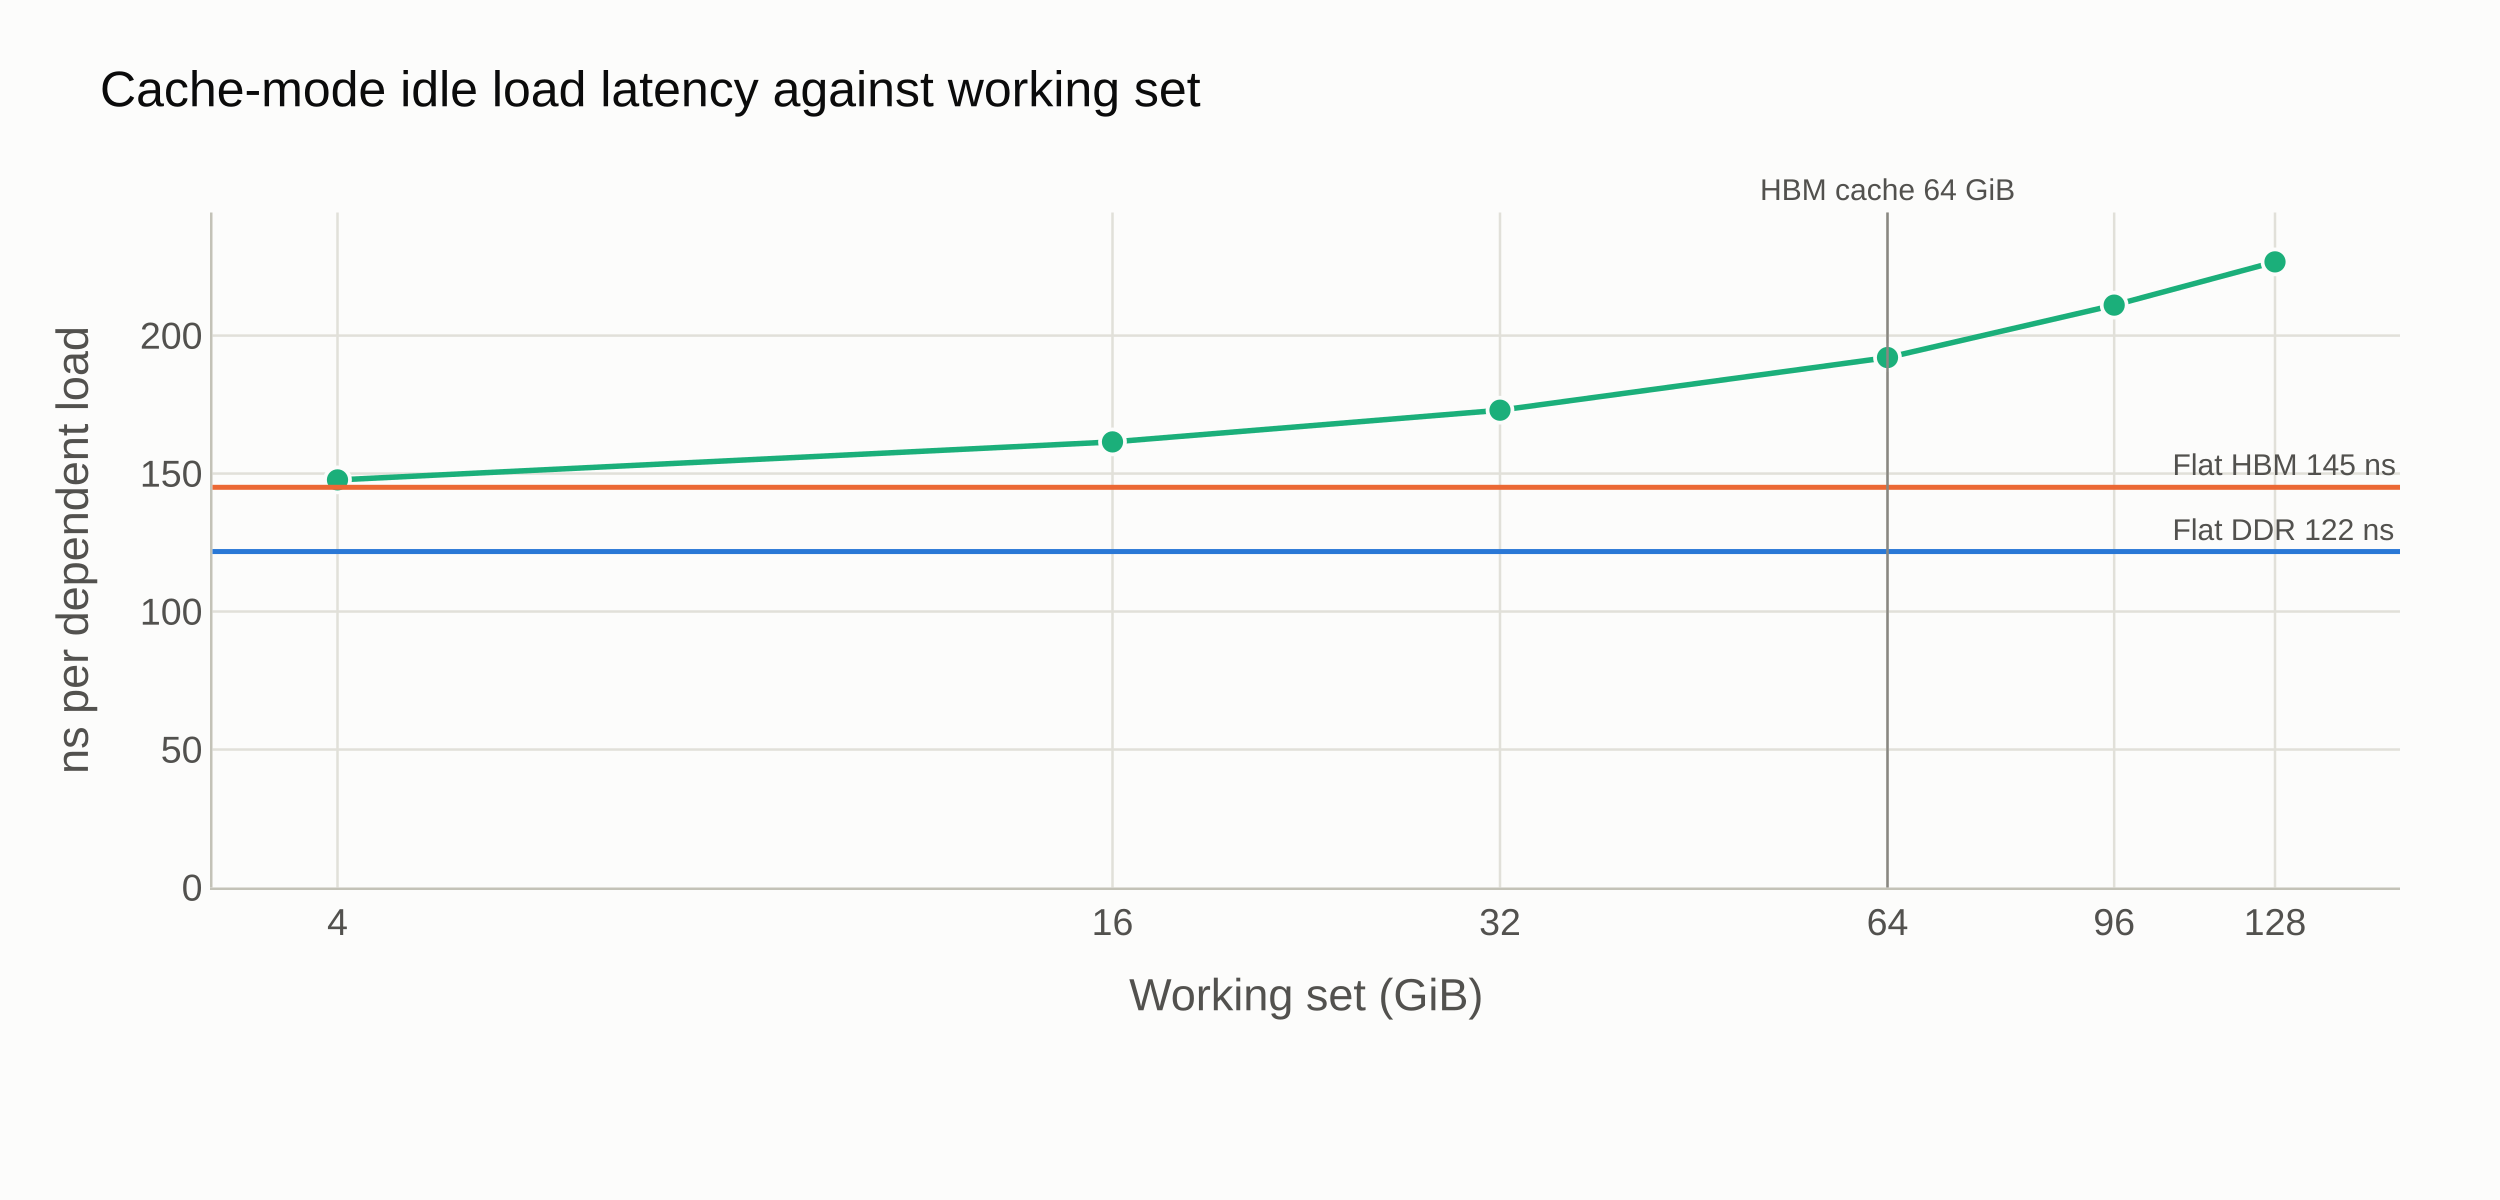
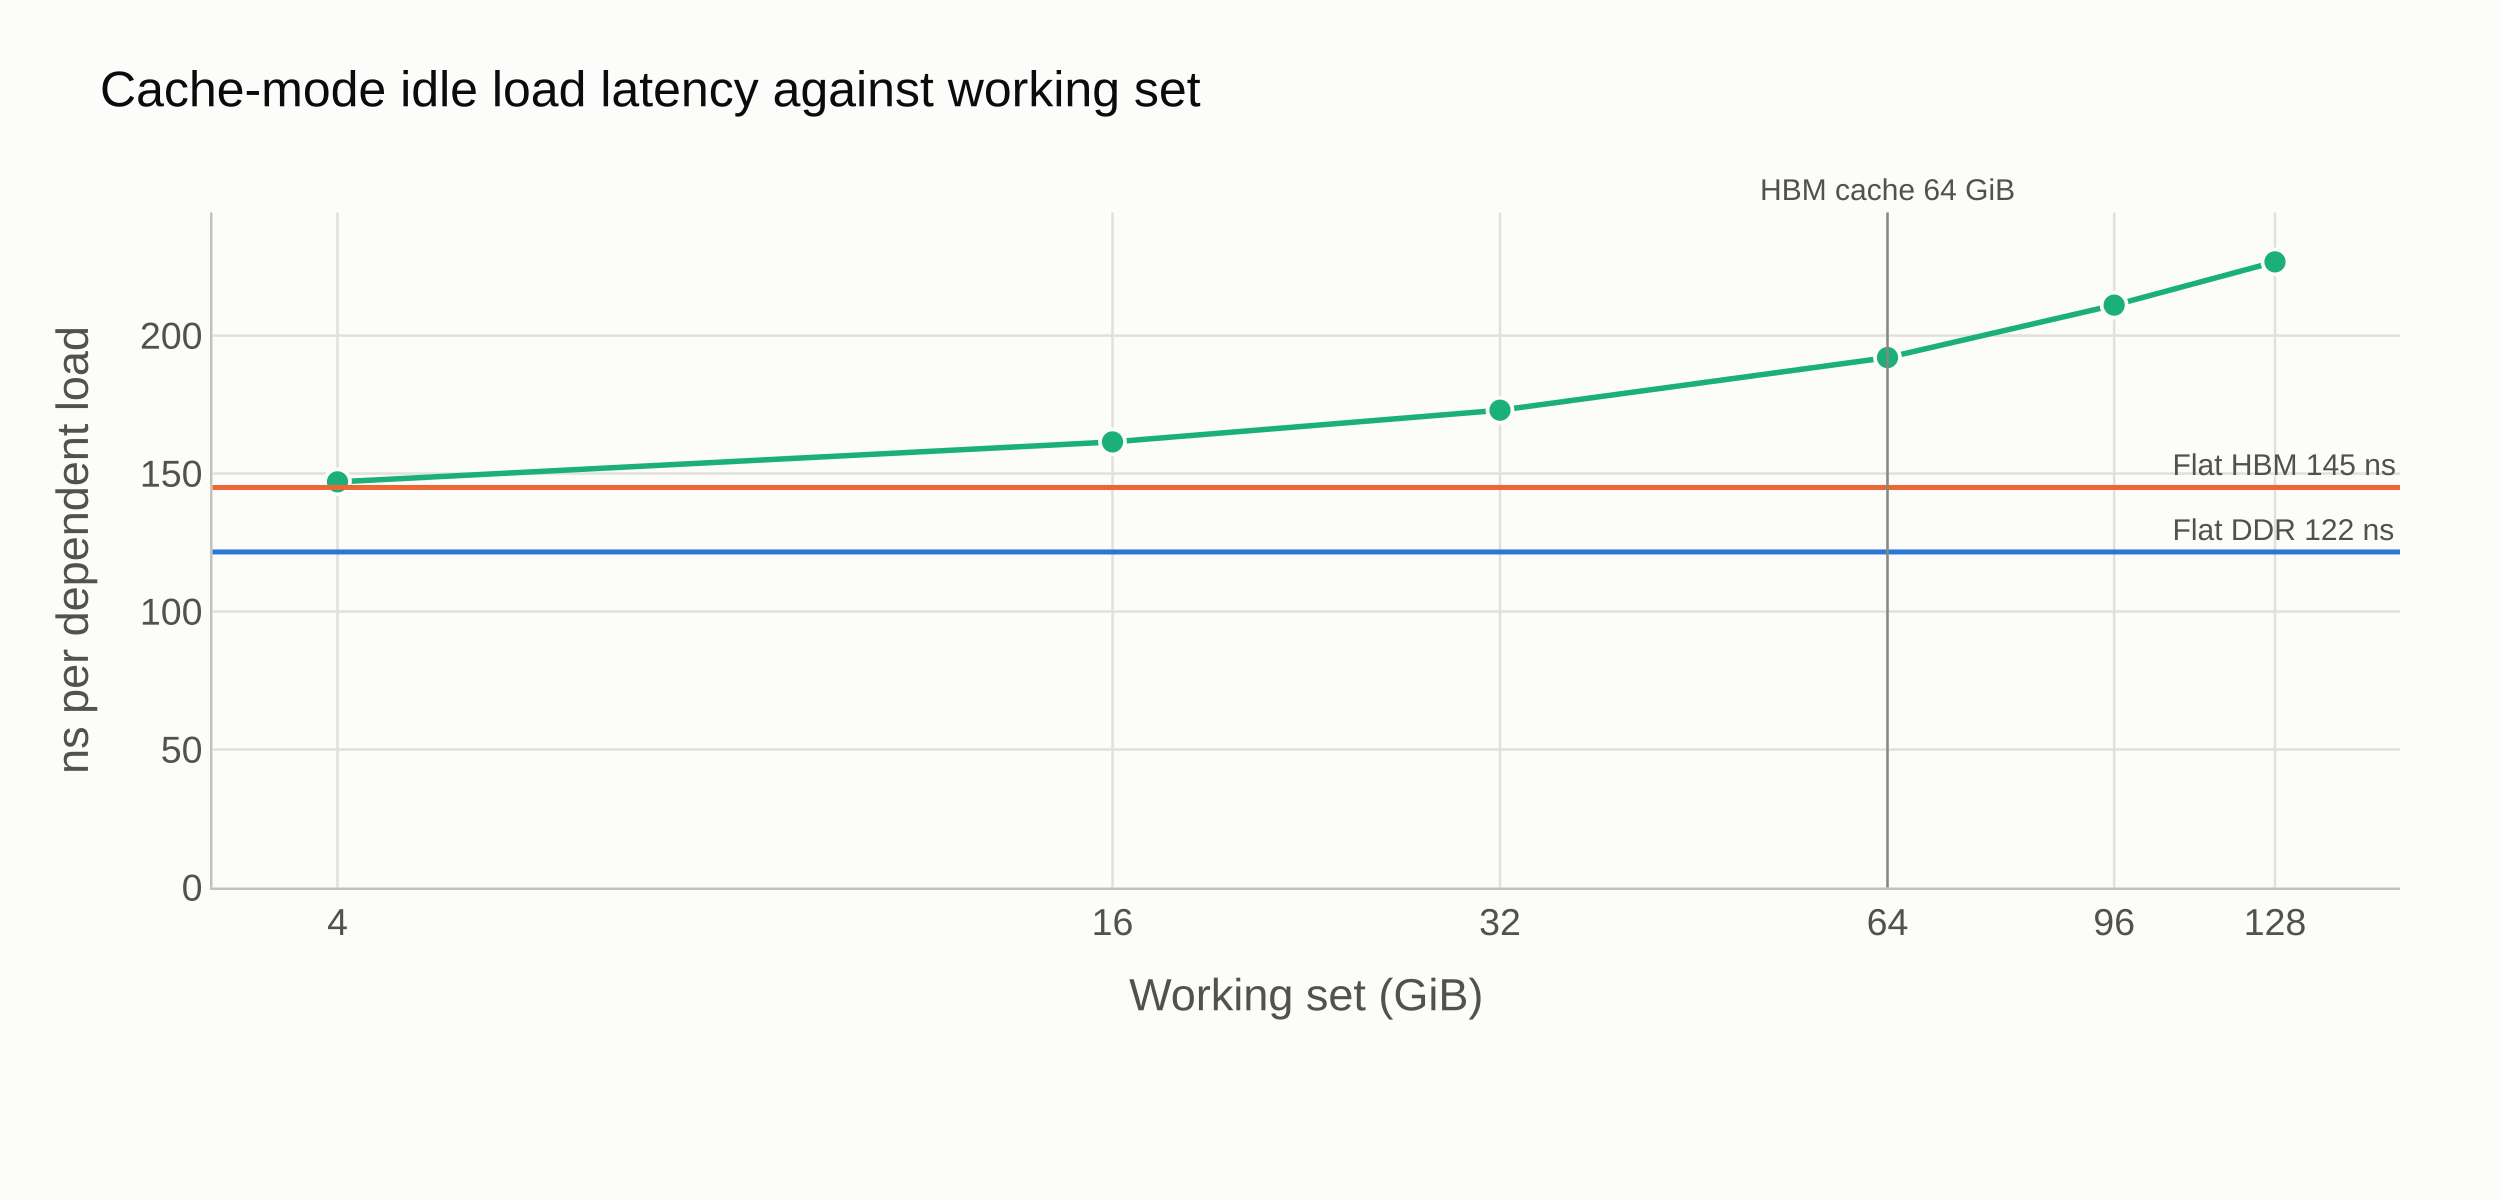
<svg xmlns="http://www.w3.org/2000/svg" class="main-svg" width="1000" height="480" style="" viewBox="0 0 1000 480">
  <rect x="0" y="0" width="1000" height="480" style="fill: rgb(252, 252, 251); fill-opacity: 1;" />
-   <defs id="defs-edd394">
+   <defs id="defs-e82275">
    <g class="clips">
-       <clipPath id="clipedd394xyplot" class="plotclip">
+       <clipPath id="clipe82275xyplot" class="plotclip">
        <rect width="875" height="270" />
      </clipPath>
-       <clipPath class="axesclip" id="clipedd394x">
+       <clipPath class="axesclip" id="clipe82275x">
        <rect x="85" y="0" width="875" height="480" />
      </clipPath>
-       <clipPath class="axesclip" id="clipedd394y">
+       <clipPath class="axesclip" id="clipe82275y">
        <rect x="0" y="85" width="1000" height="270" />
      </clipPath>
-       <clipPath class="axesclip" id="clipedd394xy">
+       <clipPath class="axesclip" id="clipe82275xy">
        <rect x="85" y="85" width="875" height="270" />
      </clipPath>
    </g>
    <g class="gradients" />
    <g class="patterns" />
  </defs>
  <g class="bglayer" />
  <g class="layer-below">
    <g class="imagelayer" />
    <g class="shapelayer" />
  </g>
  <g class="cartesianlayer">
    <g class="subplot xy">
      <g class="layer-subplot">
        <g class="shapelayer" />
        <g class="imagelayer" />
      </g>
      <g class="minor-gridlayer">
        <g class="x" />
        <g class="y" />
      </g>
      <g class="gridlayer">
        <g class="x">
          <path class="xgrid crisp" transform="translate(135,0)" d="M0,85v270" style="stroke: rgb(225, 224, 217); stroke-opacity: 1; stroke-width: 1px;" />
          <path class="xgrid crisp" transform="translate(445,0)" d="M0,85v270" style="stroke: rgb(225, 224, 217); stroke-opacity: 1; stroke-width: 1px;" />
          <path class="xgrid crisp" transform="translate(600,0)" d="M0,85v270" style="stroke: rgb(225, 224, 217); stroke-opacity: 1; stroke-width: 1px;" />
          <path class="xgrid crisp" transform="translate(755,0)" d="M0,85v270" style="stroke: rgb(225, 224, 217); stroke-opacity: 1; stroke-width: 1px;" />
          <path class="xgrid crisp" transform="translate(845.67,0)" d="M0,85v270" style="stroke: rgb(225, 224, 217); stroke-opacity: 1; stroke-width: 1px;" />
          <path class="xgrid crisp" transform="translate(910,0)" d="M0,85v270" style="stroke: rgb(225, 224, 217); stroke-opacity: 1; stroke-width: 1px;" />
        </g>
        <g class="y">
          <path class="ygrid crisp" transform="translate(0,299.81)" d="M85,0h875" style="stroke: rgb(225, 224, 217); stroke-opacity: 1; stroke-width: 1px;" />
          <path class="ygrid crisp" transform="translate(0,244.61)" d="M85,0h875" style="stroke: rgb(225, 224, 217); stroke-opacity: 1; stroke-width: 1px;" />
          <path class="ygrid crisp" transform="translate(0,189.42)" d="M85,0h875" style="stroke: rgb(225, 224, 217); stroke-opacity: 1; stroke-width: 1px;" />
          <path class="ygrid crisp" transform="translate(0,134.23)" d="M85,0h875" style="stroke: rgb(225, 224, 217); stroke-opacity: 1; stroke-width: 1px;" />
        </g>
      </g>
      <g class="zerolinelayer" />
      <g class="layer-between">
        <g class="shapelayer" />
        <g class="imagelayer" />
      </g>
      <path class="xlines-below" />
      <path class="ylines-below" />
      <g class="overlines-below" />
      <g class="xaxislayer-below" />
      <g class="yaxislayer-below" />
      <g class="overaxes-below" />
      <g class="overplot">
-         <g class="xy" transform="translate(85,85)" clip-path="url(#clipedd394xyplot)">
+         <g class="xy" transform="translate(85,85)" clip-path="url(#clipe82275xyplot)">
          <g class="scatterlayer mlayer">
-             <g class="trace scatter trace5c37eb" style="stroke-miterlimit: 2; opacity: 1;">
+             <g class="trace scatter tracebb8146" style="stroke-miterlimit: 2; opacity: 1;">
              <g class="fills" />
              <g class="errorbars" />
              <g class="lines">
-                 <path class="js-line" d="M50,106.96L360,91.76L515,79.08L670,58.02L760.67,37.05L825,19.75" style="vector-effect: none; fill: none; stroke: rgb(27, 175, 122); stroke-opacity: 1; stroke-width: 2.2px; opacity: 1;" />
+                 <path class="js-line" d="M50,107.74L360,91.76L515,79.08L670,58.02L760.67,37.05L825,19.75" style="vector-effect: none; fill: none; stroke: rgb(27, 175, 122); stroke-opacity: 1; stroke-width: 2.2px; opacity: 1;" />
              </g>
              <g class="points">
-                 <path class="point" transform="translate(50,106.96)" d="M5,0A5,5 0 1,1 0,-5A5,5 0 0,1 5,0Z" style="opacity: 1; stroke-width: 1.5px; fill: rgb(27, 175, 122); fill-opacity: 1; stroke: rgb(252, 252, 251); stroke-opacity: 1;" />
+                 <path class="point" transform="translate(50,107.74)" d="M5,0A5,5 0 1,1 0,-5A5,5 0 0,1 5,0Z" style="opacity: 1; stroke-width: 1.5px; fill: rgb(27, 175, 122); fill-opacity: 1; stroke: rgb(252, 252, 251); stroke-opacity: 1;" />
                <path class="point" transform="translate(360,91.76)" d="M5,0A5,5 0 1,1 0,-5A5,5 0 0,1 5,0Z" style="opacity: 1; stroke-width: 1.5px; fill: rgb(27, 175, 122); fill-opacity: 1; stroke: rgb(252, 252, 251); stroke-opacity: 1;" />
                <path class="point" transform="translate(515,79.08)" d="M5,0A5,5 0 1,1 0,-5A5,5 0 0,1 5,0Z" style="opacity: 1; stroke-width: 1.5px; fill: rgb(27, 175, 122); fill-opacity: 1; stroke: rgb(252, 252, 251); stroke-opacity: 1;" />
                <path class="point" transform="translate(670,58.02)" d="M5,0A5,5 0 1,1 0,-5A5,5 0 0,1 5,0Z" style="opacity: 1; stroke-width: 1.5px; fill: rgb(27, 175, 122); fill-opacity: 1; stroke: rgb(252, 252, 251); stroke-opacity: 1;" />
                <path class="point" transform="translate(760.67,37.05)" d="M5,0A5,5 0 1,1 0,-5A5,5 0 0,1 5,0Z" style="opacity: 1; stroke-width: 1.5px; fill: rgb(27, 175, 122); fill-opacity: 1; stroke: rgb(252, 252, 251); stroke-opacity: 1;" />
                <path class="point" transform="translate(825,19.75)" d="M5,0A5,5 0 1,1 0,-5A5,5 0 0,1 5,0Z" style="opacity: 1; stroke-width: 1.5px; fill: rgb(27, 175, 122); fill-opacity: 1; stroke: rgb(252, 252, 251); stroke-opacity: 1;" />
              </g>
              <g class="text" />
            </g>
          </g>
        </g>
      </g>
      <g class="zerolinelayer-above" />
      <path class="xlines-above crisp" d="M84,355.5H960" style="fill: none; stroke-width: 1px; stroke: rgb(195, 194, 183); stroke-opacity: 1;" />
      <path class="ylines-above crisp" d="M84.5,85V355" style="fill: none; stroke-width: 1px; stroke: rgb(195, 194, 183); stroke-opacity: 1;" />
      <g class="overlines-above" />
      <g class="xaxislayer-above">
        <g class="xtick">
          <text text-anchor="middle" x="0" y="374" transform="translate(135,0)" style="font-family: Arial; font-size: 15px; fill: rgb(82, 81, 78); fill-opacity: 1; white-space: pre;">4</text>
        </g>
        <g class="xtick">
          <text text-anchor="middle" x="0" y="374" style="font-family: Arial; font-size: 15px; fill: rgb(82, 81, 78); fill-opacity: 1; white-space: pre;" transform="translate(445,0)">16</text>
        </g>
        <g class="xtick">
          <text text-anchor="middle" x="0" y="374" style="font-family: Arial; font-size: 15px; fill: rgb(82, 81, 78); fill-opacity: 1; white-space: pre;" transform="translate(600,0)">32</text>
        </g>
        <g class="xtick">
          <text text-anchor="middle" x="0" y="374" style="font-family: Arial; font-size: 15px; fill: rgb(82, 81, 78); fill-opacity: 1; white-space: pre;" transform="translate(755,0)">64</text>
        </g>
        <g class="xtick">
          <text text-anchor="middle" x="0" y="374" style="font-family: Arial; font-size: 15px; fill: rgb(82, 81, 78); fill-opacity: 1; white-space: pre;" transform="translate(845.67,0)">96</text>
        </g>
        <g class="xtick">
          <text text-anchor="middle" x="0" y="374" style="font-family: Arial; font-size: 15px; fill: rgb(82, 81, 78); fill-opacity: 1; white-space: pre;" transform="translate(910,0)">128</text>
        </g>
      </g>
      <g class="yaxislayer-above">
        <g class="ytick">
          <text text-anchor="end" x="81" y="5.25" transform="translate(0,355)" style="font-family: Arial; font-size: 15px; fill: rgb(82, 81, 78); fill-opacity: 1; white-space: pre;">0</text>
        </g>
        <g class="ytick">
          <text text-anchor="end" x="81" y="5.25" style="font-family: Arial; font-size: 15px; fill: rgb(82, 81, 78); fill-opacity: 1; white-space: pre;" transform="translate(0,299.81)">50</text>
        </g>
        <g class="ytick">
          <text text-anchor="end" x="81" y="5.25" style="font-family: Arial; font-size: 15px; fill: rgb(82, 81, 78); fill-opacity: 1; white-space: pre;" transform="translate(0,244.61)">100</text>
        </g>
        <g class="ytick">
          <text text-anchor="end" x="81" y="5.25" style="font-family: Arial; font-size: 15px; fill: rgb(82, 81, 78); fill-opacity: 1; white-space: pre;" transform="translate(0,189.42)">150</text>
        </g>
        <g class="ytick">
          <text text-anchor="end" x="81" y="5.25" style="font-family: Arial; font-size: 15px; fill: rgb(82, 81, 78); fill-opacity: 1; white-space: pre;" transform="translate(0,134.23)">200</text>
        </g>
      </g>
      <g class="overaxes-above" />
    </g>
  </g>
  <g class="polarlayer" />
  <g class="smithlayer" />
  <g class="ternarylayer" />
  <g class="geolayer" />
  <g class="funnelarealayer" />
  <g class="pielayer" />
  <g class="iciclelayer" />
  <g class="treemaplayer" />
  <g class="sunburstlayer" />
  <g class="glimages" />
-   <defs id="topdefs-edd394">
+   <defs id="topdefs-e82275">
    <g class="clips" />
  </defs>
  <g class="layer-above">
    <g class="imagelayer" />
    <g class="shapelayer">
-       <g class="shape-group" data-index="0" clip-path="url(#clipedd394y)">
-         <path data-index="0" fill-rule="evenodd" d="M85,220.62L960,220.62" style="opacity: 1; stroke: rgb(42, 120, 214); stroke-opacity: 1; fill: rgb(0, 0, 0); fill-opacity: 0; stroke-width: 2px;" />
+       <g class="shape-group" data-index="0" clip-path="url(#clipe82275y)">
+         <path data-index="0" fill-rule="evenodd" d="M85,220.78L960,220.78" style="opacity: 1; stroke: rgb(42, 120, 214); stroke-opacity: 1; fill: rgb(0, 0, 0); fill-opacity: 0; stroke-width: 2px;" />
      </g>
-       <g class="shape-group" data-index="1" clip-path="url(#clipedd394y)">
-         <path data-index="1" fill-rule="evenodd" d="M85,194.92L960,194.92" style="opacity: 1; stroke: rgb(235, 104, 52); stroke-opacity: 1; fill: rgb(0, 0, 0); fill-opacity: 0; stroke-width: 2px;" />
+       <g class="shape-group" data-index="1" clip-path="url(#clipe82275y)">
+         <path data-index="1" fill-rule="evenodd" d="M85,194.99L960,194.99" style="opacity: 1; stroke: rgb(235, 104, 52); stroke-opacity: 1; fill: rgb(0, 0, 0); fill-opacity: 0; stroke-width: 2px;" />
      </g>
-       <g class="shape-group" data-index="2" clip-path="url(#clipedd394x)">
+       <g class="shape-group" data-index="2" clip-path="url(#clipe82275x)">
        <path data-index="2" fill-rule="evenodd" d="M755,355L755,85" style="opacity: 1; stroke: rgb(137, 135, 129); stroke-opacity: 1; fill: rgb(0, 0, 0); fill-opacity: 0; stroke-width: 1px;" />
      </g>
    </g>
  </g>
  <g class="infolayer">
    <g class="g-gtitle">
      <text class="gtitle" x="40" y="42.5" text-anchor="start" dy="0em" style="opacity: 1; font-family: Arial; font-size: 20px; fill: rgb(11, 11, 11); fill-opacity: 1; white-space: pre;">Cache-mode idle load latency against working set</text>
    </g>
    <g class="g-xtitle">
      <text class="xtitle" x="522.5" y="404.1" text-anchor="middle" style="opacity: 1; font-family: Arial; font-size: 18px; fill: rgb(82, 81, 78); fill-opacity: 1; white-space: pre;">Working set (GiB)</text>
    </g>
    <g class="g-ytitle">
      <text class="ytitle" transform="rotate(-90,35.16875,220)" x="35.169" y="220" text-anchor="middle" style="opacity: 1; font-family: Arial; font-size: 18px; fill: rgb(82, 81, 78); fill-opacity: 1; white-space: pre;">ns per dependent load</text>
    </g>
    <g class="annotation" data-index="0" style="opacity: 1;">
-       <g class="annotation-text-g" transform="rotate(0,913.5,211.62)">
+       <g class="annotation-text-g" transform="rotate(0,913.5,211.78)">
        <g class="cursor-pointer" transform="translate(867,203)">
          <rect class="bg" x="0.5" y="0.5" width="92" height="17" style="stroke-width: 1px; stroke: rgb(0, 0, 0); stroke-opacity: 0; fill: rgb(0, 0, 0); fill-opacity: 0;" />
          <text class="annotation-text" text-anchor="middle" x="46.352" y="13" style="font-family: Arial; font-size: 12px; fill: rgb(82, 81, 78); fill-opacity: 1; white-space: pre;">Flat DDR 122 ns</text>
        </g>
      </g>
    </g>
    <g class="annotation" data-index="1" style="opacity: 1;">
-       <g class="annotation-text-g" transform="rotate(0,913.5,185.92)">
+       <g class="annotation-text-g" transform="rotate(0,913.5,185.99)">
        <g class="cursor-pointer" transform="translate(867,177)">
          <rect class="bg" x="0.5" y="0.5" width="92" height="17" style="stroke-width: 1px; stroke: rgb(0, 0, 0); stroke-opacity: 0; fill: rgb(0, 0, 0); fill-opacity: 0;" />
          <text class="annotation-text" text-anchor="middle" x="46.688" y="13" style="font-family: Arial; font-size: 12px; fill: rgb(82, 81, 78); fill-opacity: 1; white-space: pre;">Flat HBM 145 ns</text>
        </g>
      </g>
    </g>
    <g class="annotation" data-index="2" style="opacity: 1;">
      <g class="annotation-text-g" transform="rotate(0,755,76)">
        <g class="cursor-pointer" transform="translate(702,67)">
          <rect class="bg" x="0.5" y="0.5" width="105" height="17" style="stroke-width: 1px; stroke: rgb(0, 0, 0); stroke-opacity: 0; fill: rgb(0, 0, 0); fill-opacity: 0;" />
          <text class="annotation-text" text-anchor="middle" x="53.023" y="13" style="font-family: Arial; font-size: 12px; fill: rgb(82, 81, 78); fill-opacity: 1; white-space: pre;">HBM cache 64 GiB</text>
        </g>
      </g>
    </g>
  </g>
</svg>
